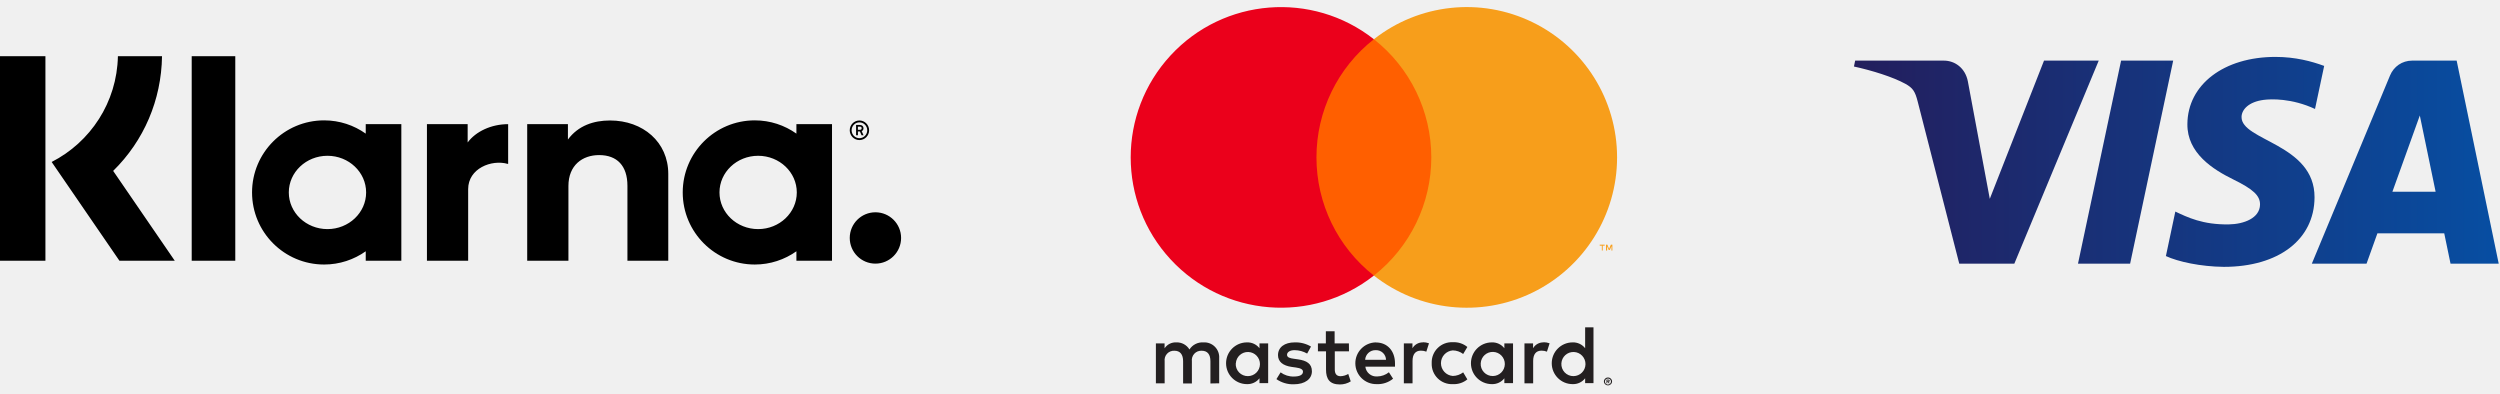
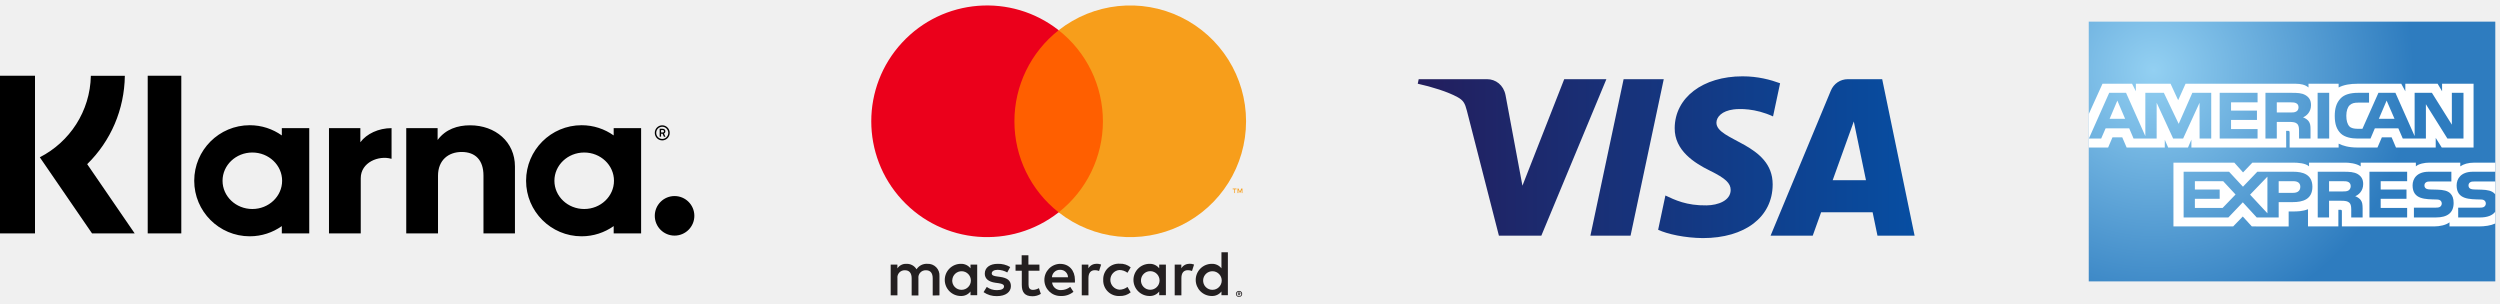
- <svg xmlns="http://www.w3.org/2000/svg" width="178px" height="28px" viewBox="0 0 178 28" version="1.1">
+ <svg xmlns="http://www.w3.org/2000/svg" width="231px" height="28px" viewBox="0 0 231 28" version="1.1">
  <defs>
    <linearGradient x1="-1.64477485e-15%" y1="50%" x2="100%" y2="50%" id="linearGradient-1">
      <stop stop-color="#231E5D" offset="0%" />
      <stop stop-color="#074EA2" offset="100%" />
    </linearGradient>
+     <radialGradient cx="15.981%" cy="18.773%" fx="15.981%" fy="18.773%" r="100%" gradientTransform="translate(0.159806,0.187727),scale(0.638889,1),rotate(90),translate(-0.159806,-0.187727)" id="radialGradient-2">
+       <stop stop-color="#93D0F2" offset="0%" />
+       <stop stop-color="#2E7CBF" offset="100%" />
+     </radialGradient>
  </defs>
  <g id="Page-1" stroke="none" stroke-width="1" fill="none" fill-rule="evenodd">
-     <g id="Desktop-HD-Copy-4" transform="translate(-947, -517)" fill-rule="nonzero">
+     <g id="Desktop-HD-Copy-4" transform="translate(-947, -517)">
      <g id="payment-logos" transform="translate(947, 517)">
-         <g id="klarna" transform="translate(0, 4)" fill="#000000">
+         <g id="klarna" transform="translate(0, 7)" fill-rule="nonzero" fill="#000000">
          <path d="M13.649,14.564 L16.752,14.564 L16.752,5.17241379e-05 L13.649,5.17241379e-05 L13.649,14.564 Z M33.297,6.143 L33.297,4.84 L33.258,4.84 L33.258,4.839 L30.55,4.839 L30.55,4.84 L30.398,4.84 L30.398,14.564 L33.333,14.564 L33.333,9.468 C33.333,7.989 35.001,7.34 36.145,7.668 C36.157,7.672 36.168,7.67 36.18,7.67 L36.18,4.84 C34.978,4.84 33.874,5.362 33.297,6.143 L33.297,6.143 Z M23.316,12.312 C21.796,12.312 20.563,11.143 20.563,9.702 C20.563,8.26 21.796,7.092 23.316,7.092 C24.836,7.092 26.068,8.26 26.068,9.702 C26.068,11.143 24.836,12.312 23.316,12.312 L23.316,12.312 Z M26.04,5.514 C25.203,4.92 24.181,4.57 23.077,4.57 C20.243,4.57 17.946,6.868 17.946,9.702 C17.946,12.536 20.243,14.834 23.077,14.834 C24.181,14.834 25.203,14.484 26.04,13.891 L26.04,14.564 L28.575,14.564 L28.575,4.84 L26.04,4.84 L26.04,5.514 Z M43.436,4.578 C42.273,4.578 41.172,4.939 40.436,5.935 L40.436,4.84 L40.397,4.84 L40.397,4.839 L37.689,4.839 L37.689,4.84 L37.537,4.84 L37.537,14.564 L40.472,14.564 L40.472,9.245 C40.472,7.766 41.464,7.042 42.658,7.042 C43.937,7.042 44.673,7.807 44.673,9.225 L44.673,14.564 L47.581,14.564 L47.581,8.38 C47.581,6.117 45.782,4.578 43.436,4.578 L43.436,4.578 Z M62.33,11.115 C61.321,11.115 60.502,11.933 60.502,12.942 C60.502,13.952 61.321,14.77 62.33,14.77 C63.339,14.77 64.158,13.952 64.158,12.942 C64.158,11.933 63.339,11.115 62.33,11.115 L62.33,11.115 Z M53.98,12.312 C52.459,12.312 51.227,11.143 51.227,9.702 C51.227,8.26 52.459,7.092 53.98,7.092 C55.499,7.092 56.732,8.26 56.732,9.702 C56.732,11.143 55.499,12.312 53.98,12.312 L53.98,12.312 Z M56.704,5.514 C55.867,4.92 54.845,4.57 53.741,4.57 C50.907,4.57 48.61,6.868 48.61,9.702 C48.61,12.536 50.907,14.834 53.741,14.834 C54.845,14.834 55.867,14.484 56.704,13.891 L56.704,14.564 L59.239,14.564 L59.239,4.84 L56.704,4.84 L56.704,5.514 Z M61.082,5.017 L61.223,5.017 C61.312,5.017 61.349,5.06 61.349,5.127 C61.349,5.193 61.325,5.242 61.223,5.242 L61.082,5.242 L61.082,5.017 Z M61.084,5.36 L61.225,5.36 L61.344,5.632 L61.485,5.632 L61.353,5.338 C61.438,5.3 61.481,5.227 61.481,5.127 C61.481,4.989 61.376,4.897 61.223,4.897 L60.953,4.897 L60.953,5.63 L61.084,5.63 L61.084,5.36 Z M0,14.564 L3.234,14.564 L3.234,5.17241379e-05 L0,5.17241379e-05 L0,14.564 Z M11.536,0.001 L8.395,0.001 C8.331,3.289 6.432,6.127 3.678,7.532 L8.503,14.564 L12.443,14.564 L8.057,8.168 C10.247,6.019 11.491,3.123 11.536,0.001 L11.536,0.001 Z M61.191,4.712 C61.498,4.712 61.748,4.965 61.748,5.276 C61.748,5.587 61.498,5.839 61.191,5.839 C60.884,5.839 60.635,5.587 60.635,5.276 C60.635,4.965 60.884,4.712 61.191,4.712 L61.191,4.712 Z M61.191,5.973 C61.572,5.973 61.881,5.66 61.881,5.276 C61.881,4.891 61.572,4.578 61.191,4.578 C60.81,4.578 60.502,4.891 60.502,5.276 C60.502,5.66 60.81,5.973 61.191,5.973 L61.191,5.973 Z" id="Page-1" />
        </g>
-         <g id="mc_vrt_pos" transform="translate(80, 0)">
+         <g id="mc_vrt_pos" transform="translate(80, 0)" fill-rule="nonzero">
          <path d="M6.806,27.291 L6.806,25.507 C6.827,25.204 6.716,24.906 6.502,24.69 C6.288,24.474 5.992,24.36 5.688,24.378 C5.288,24.351 4.905,24.545 4.689,24.883 C4.492,24.555 4.132,24.361 3.75,24.378 C3.417,24.361 3.101,24.521 2.918,24.8 L2.918,24.449 L2.299,24.449 L2.299,27.291 L2.923,27.291 L2.923,25.727 C2.897,25.53 2.959,25.332 3.093,25.186 C3.228,25.04 3.421,24.961 3.619,24.972 C4.029,24.972 4.237,25.24 4.237,25.721 L4.237,27.303 L4.862,27.303 L4.862,25.727 C4.836,25.531 4.899,25.333 5.033,25.187 C5.167,25.041 5.359,24.963 5.557,24.972 C5.979,24.972 6.182,25.24 6.182,25.721 L6.182,27.303 L6.806,27.291 Z M16.042,24.449 L15.025,24.449 L15.025,23.587 L14.401,23.587 L14.401,24.449 L13.836,24.449 L13.836,25.014 L14.413,25.014 L14.413,26.322 C14.413,26.982 14.669,27.374 15.4,27.374 C15.673,27.375 15.941,27.299 16.173,27.154 L15.995,26.625 C15.829,26.724 15.641,26.779 15.448,26.786 C15.15,26.786 15.037,26.595 15.037,26.31 L15.037,25.014 L16.048,25.014 L16.042,24.449 Z M21.316,24.378 C21.009,24.369 20.721,24.528 20.567,24.794 L20.567,24.449 L19.954,24.449 L19.954,27.291 L20.573,27.291 L20.573,25.698 C20.573,25.228 20.775,24.966 21.167,24.966 C21.299,24.964 21.431,24.989 21.554,25.038 L21.744,24.443 C21.603,24.393 21.454,24.366 21.304,24.366 L21.316,24.378 Z M13.343,24.675 C12.993,24.467 12.59,24.364 12.184,24.378 C11.464,24.378 10.994,24.722 10.994,25.287 C10.994,25.751 11.339,26.036 11.975,26.126 L12.273,26.167 C12.612,26.215 12.772,26.304 12.772,26.464 C12.772,26.684 12.546,26.809 12.124,26.809 C11.785,26.819 11.452,26.714 11.179,26.512 L10.881,26.994 C11.242,27.245 11.673,27.374 12.112,27.362 C12.933,27.362 13.408,26.976 13.408,26.435 C13.408,25.894 13.034,25.674 12.415,25.585 L12.118,25.543 C11.851,25.507 11.637,25.454 11.637,25.263 C11.637,25.073 11.839,24.931 12.178,24.931 C12.491,24.934 12.798,25.018 13.069,25.174 L13.343,24.675 Z M29.904,24.378 C29.597,24.369 29.309,24.528 29.155,24.794 L29.155,24.449 L28.542,24.449 L28.542,27.291 L29.161,27.291 L29.161,25.698 C29.161,25.228 29.363,24.966 29.755,24.966 C29.888,24.964 30.019,24.989 30.142,25.038 L30.332,24.443 C30.191,24.393 30.042,24.366 29.892,24.366 L29.904,24.378 Z M21.937,25.864 C21.922,26.268 22.078,26.659 22.367,26.942 C22.655,27.225 23.05,27.373 23.453,27.35 C23.824,27.369 24.189,27.248 24.476,27.011 L24.178,26.512 C23.965,26.675 23.704,26.765 23.435,26.768 C22.961,26.729 22.596,26.334 22.596,25.858 C22.596,25.383 22.961,24.987 23.435,24.948 C23.704,24.951 23.965,25.041 24.178,25.204 L24.476,24.705 C24.189,24.468 23.824,24.347 23.453,24.366 C23.05,24.343 22.655,24.491 22.367,24.774 C22.078,25.057 21.922,25.448 21.937,25.852 L21.937,25.864 Z M27.728,25.864 L27.728,24.449 L27.11,24.449 L27.11,24.794 C26.897,24.52 26.565,24.365 26.218,24.378 C25.397,24.378 24.731,25.043 24.731,25.864 C24.731,26.685 25.397,27.35 26.218,27.35 C26.565,27.363 26.897,27.208 27.11,26.934 L27.11,27.279 L27.728,27.279 L27.728,25.864 Z M25.427,25.864 C25.454,25.397 25.85,25.038 26.317,25.056 C26.784,25.074 27.151,25.461 27.144,25.928 C27.136,26.396 26.756,26.771 26.289,26.774 C26.051,26.777 25.823,26.68 25.659,26.507 C25.495,26.335 25.411,26.101 25.427,25.864 L25.427,25.864 Z M17.965,24.378 C17.145,24.389 16.488,25.064 16.5,25.885 C16.511,26.706 17.186,27.362 18.007,27.35 C18.435,27.372 18.855,27.235 19.187,26.964 L18.89,26.506 C18.655,26.694 18.364,26.799 18.064,26.803 C17.639,26.84 17.262,26.532 17.213,26.108 L19.324,26.108 C19.324,26.03 19.324,25.953 19.324,25.87 C19.324,24.978 18.771,24.384 17.974,24.384 L17.965,24.378 Z M17.965,24.931 C18.152,24.927 18.333,24.997 18.468,25.126 C18.603,25.256 18.681,25.433 18.685,25.62 L17.198,25.62 C17.221,25.223 17.556,24.917 17.954,24.931 L17.965,24.931 Z M33.456,25.87 L33.456,23.307 L32.862,23.307 L32.862,24.794 C32.649,24.52 32.317,24.365 31.97,24.378 C31.149,24.378 30.484,25.043 30.484,25.864 C30.484,26.685 31.149,27.35 31.97,27.35 C32.317,27.363 32.649,27.208 32.862,26.934 L32.862,27.279 L33.456,27.279 L33.456,25.87 Z M34.488,26.878 C34.526,26.877 34.565,26.884 34.601,26.898 C34.635,26.912 34.666,26.933 34.693,26.958 C34.719,26.984 34.74,27.014 34.755,27.047 C34.786,27.117 34.786,27.197 34.755,27.267 C34.74,27.3 34.719,27.331 34.693,27.356 C34.666,27.382 34.635,27.402 34.601,27.416 C34.565,27.431 34.527,27.44 34.488,27.44 C34.373,27.439 34.269,27.372 34.22,27.267 C34.19,27.197 34.19,27.117 34.22,27.047 C34.235,27.014 34.257,26.984 34.283,26.958 C34.309,26.933 34.341,26.912 34.375,26.898 C34.414,26.883 34.455,26.876 34.497,26.878 L34.488,26.878 Z M34.488,27.38 C34.518,27.38 34.547,27.374 34.574,27.362 C34.6,27.351 34.623,27.335 34.642,27.315 C34.72,27.231 34.72,27.101 34.642,27.017 C34.623,26.997 34.6,26.981 34.574,26.97 C34.547,26.958 34.518,26.952 34.488,26.952 C34.458,26.952 34.429,26.958 34.402,26.97 C34.375,26.981 34.351,26.997 34.33,27.017 C34.253,27.101 34.253,27.231 34.33,27.315 C34.351,27.335 34.375,27.351 34.402,27.362 C34.432,27.375 34.464,27.381 34.497,27.38 L34.488,27.38 Z M34.506,27.026 C34.533,27.025 34.561,27.033 34.583,27.05 C34.601,27.065 34.611,27.089 34.61,27.113 C34.611,27.132 34.603,27.152 34.589,27.166 C34.572,27.182 34.55,27.191 34.526,27.193 L34.613,27.291 L34.544,27.291 L34.464,27.193 L34.437,27.193 L34.437,27.291 L34.381,27.291 L34.381,27.029 L34.506,27.026 Z M34.44,27.077 L34.44,27.148 L34.506,27.148 C34.517,27.152 34.53,27.152 34.541,27.148 C34.546,27.14 34.546,27.13 34.541,27.121 C34.546,27.113 34.546,27.103 34.541,27.095 C34.53,27.091 34.517,27.091 34.506,27.095 L34.44,27.077 Z M31.17,25.87 C31.198,25.403 31.593,25.044 32.06,25.062 C32.527,25.079 32.894,25.467 32.887,25.934 C32.879,26.402 32.5,26.777 32.032,26.78 C31.794,26.783 31.566,26.686 31.402,26.513 C31.239,26.341 31.155,26.107 31.17,25.87 L31.17,25.87 Z M10.293,25.87 L10.293,24.449 L9.675,24.449 L9.675,24.794 C9.462,24.52 9.13,24.365 8.783,24.378 C7.962,24.378 7.296,25.043 7.296,25.864 C7.296,26.685 7.962,27.35 8.783,27.35 C9.13,27.363 9.462,27.208 9.675,26.934 L9.675,27.279 L10.293,27.279 L10.293,25.87 Z M7.992,25.87 C8.019,25.403 8.415,25.044 8.882,25.062 C9.349,25.079 9.716,25.467 9.709,25.934 C9.701,26.402 9.321,26.777 8.854,26.78 C8.615,26.784 8.385,26.688 8.22,26.516 C8.055,26.343 7.97,26.108 7.986,25.87 L7.992,25.87 Z" id="Shape" fill="#231F20" />
          <g id="_Group_" transform="translate(0.459085, 0.459085)">
            <rect id="Rectangle-path" fill="#FF5F00" x="12.679" y="2.334" width="9.364" height="16.829" />
            <path d="M13.273,10.749 C13.27,7.465 14.777,4.361 17.361,2.334 C12.973,-1.115 6.672,-0.612 2.886,3.487 C-0.9,7.587 -0.9,13.908 2.886,18.008 C6.672,22.108 12.973,22.611 17.361,19.162 C14.778,17.135 13.271,14.033 13.273,10.749 L13.273,10.749 Z" id="_Path_" fill="#EB001B" />
            <path d="M34.677,10.749 C34.677,14.847 32.337,18.584 28.652,20.375 C24.966,22.166 20.582,21.695 17.361,19.162 C19.942,17.133 21.45,14.031 21.45,10.748 C21.45,7.464 19.942,4.363 17.361,2.334 C20.582,-0.199 24.966,-0.67 28.652,1.121 C32.337,2.911 34.677,6.649 34.677,10.746 L34.677,10.749 Z" id="Shape" fill="#F79E1B" />
            <path d="M33.654,17.379 L33.654,17.034 L33.794,17.034 L33.794,16.962 L33.44,16.962 L33.44,17.034 L33.592,17.034 L33.592,17.379 L33.654,17.379 Z M34.341,17.379 L34.341,16.962 L34.234,16.962 L34.109,17.26 L33.984,16.962 L33.889,16.962 L33.889,17.379 L33.966,17.379 L33.966,17.066 L34.082,17.337 L34.163,17.337 L34.278,17.066 L34.278,17.382 L34.341,17.379 Z" id="Shape" fill="#F79E1B" />
          </g>
        </g>
-         <g id="visa" transform="translate(132, 4)" fill="url(#linearGradient-1)">
+         <g id="visa" transform="translate(131, 7)" fill-rule="nonzero" fill="url(#linearGradient-1)">
          <path d="M22.731,0.316 L19.664,14.774 L15.953,14.774 L19.022,0.316 L22.731,0.316 L22.731,0.316 Z M38.339,9.651 L40.291,4.223 L41.416,9.651 L38.339,9.651 L38.339,9.651 Z M42.478,14.774 L45.909,14.774 L42.914,0.316 L39.748,0.316 C39.036,0.316 38.435,0.734 38.169,1.377 L32.602,14.774 L36.497,14.774 L37.271,12.614 L42.03,12.614 L42.478,14.774 Z M32.795,10.053 C32.812,6.238 27.562,6.027 27.598,4.323 C27.609,3.804 28.099,3.253 29.172,3.112 C29.702,3.042 31.168,2.988 32.829,3.758 L33.481,0.693 C32.587,0.366 31.439,0.052 30.01,0.052 C26.344,0.052 23.762,2.017 23.742,4.831 C23.717,6.913 25.584,8.073 26.99,8.766 C28.435,9.474 28.919,9.929 28.914,10.562 C28.903,11.533 27.761,11.961 26.693,11.977 C24.828,12.007 23.746,11.469 22.883,11.064 L22.212,14.232 C23.078,14.633 24.678,14.983 26.337,15 C30.234,15 32.783,13.06 32.795,10.053 L32.795,10.053 Z M17.43,0.316 L11.42,14.774 L7.499,14.774 L4.541,3.236 C4.361,2.525 4.206,2.265 3.66,1.966 C2.768,1.478 1.295,1.02 0,0.736 L0.087,0.316 L6.4,0.316 C7.204,0.316 7.928,0.856 8.111,1.79 L9.673,10.157 L13.534,0.316 L17.43,0.316 L17.43,0.316 Z" id="Shape" />
+         </g>
+         <g id="American-Express" transform="translate(193, 2)">
+           <rect id="Card" fill="url(#radialGradient-2)" x="0" y="0" width="37.565" height="24" />
+           <path d="M37.565,14.768 L35.666,14.768 C35.475,14.768 35.349,14.773 35.245,14.843 C35.133,14.913 35.09,15.014 35.09,15.148 C35.09,15.307 35.183,15.415 35.318,15.463 C35.429,15.498 35.547,15.51 35.719,15.51 L36.284,15.525 C36.856,15.539 37.237,15.634 37.472,15.865 C37.511,15.897 37.538,15.934 37.565,15.969 L37.565,14.768 Z M37.565,17.552 C37.313,17.911 36.82,18.093 36.151,18.093 L34.136,18.093 L34.136,17.186 L36.143,17.186 C36.341,17.186 36.479,17.162 36.565,17.082 C36.638,17.015 36.69,16.922 36.69,16.806 C36.69,16.683 36.638,16.586 36.561,16.527 C36.486,16.463 36.377,16.433 36.192,16.433 C35.213,16.402 33.992,16.463 33.992,15.126 C33.992,14.513 34.392,13.869 35.489,13.869 L37.565,13.869 L37.565,13.028 L35.635,13.028 C35.053,13.028 34.629,13.163 34.331,13.372 L34.331,13.028 L31.473,13.028 C31.017,13.028 30.481,13.138 30.226,13.372 L30.226,13.028 L25.127,13.028 L25.127,13.372 C24.72,13.089 24.037,13.028 23.721,13.028 L20.354,13.028 L20.354,13.372 C20.033,13.072 19.319,13.028 18.883,13.028 L15.119,13.028 L14.258,13.93 L13.451,13.028 L7.826,13.028 L7.826,18.922 L13.345,18.922 L14.233,18.005 L15.07,18.922 L18.472,18.925 L18.472,17.538 L18.805,17.538 C19.255,17.546 19.788,17.526 20.259,17.33 L20.259,18.922 L23.065,18.922 L23.065,17.385 L23.2,17.385 C23.372,17.385 23.389,17.393 23.389,17.559 L23.389,18.922 L31.914,18.922 C32.454,18.922 33.019,18.788 33.333,18.544 L33.333,18.922 L36.036,18.922 C36.598,18.922 37.149,18.844 37.565,18.65 L37.565,17.552 L37.565,17.552 Z M33.405,15.865 C33.608,16.068 33.715,16.325 33.715,16.76 C33.715,17.668 33.13,18.093 32.078,18.093 L30.046,18.093 L30.046,17.186 L32.07,17.186 C32.269,17.186 32.407,17.162 32.494,17.082 C32.566,17.015 32.619,16.922 32.619,16.806 C32.619,16.683 32.563,16.586 32.493,16.527 C32.413,16.463 32.302,16.433 32.118,16.433 C31.144,16.402 29.923,16.463 29.923,15.126 C29.923,14.513 30.32,13.869 31.413,13.869 L33.506,13.869 L33.506,14.768 L31.593,14.768 C31.402,14.768 31.278,14.775 31.172,14.843 C31.06,14.913 31.017,15.014 31.017,15.148 C31.017,15.307 31.114,15.415 31.246,15.463 C31.355,15.498 31.473,15.51 31.651,15.51 L32.215,15.525 C32.78,15.539 33.168,15.634 33.405,15.865 L33.405,15.865 Z M23.991,15.604 C23.85,15.684 23.676,15.69 23.472,15.69 L22.205,15.69 L22.205,14.742 L23.492,14.742 C23.676,14.742 23.864,14.745 23.991,14.818 C24.123,14.886 24.206,15.017 24.206,15.198 C24.206,15.378 24.123,15.525 23.991,15.604 L23.991,15.604 Z M24.621,16.13 C24.851,16.212 25.041,16.362 25.131,16.485 C25.278,16.69 25.299,16.883 25.306,17.255 L25.306,18.093 L24.254,18.093 L24.254,17.564 C24.254,17.31 24.28,16.932 24.088,16.738 C23.933,16.586 23.702,16.55 23.321,16.55 L22.205,16.55 L22.205,18.093 L21.159,18.093 L21.159,13.869 L23.569,13.869 C24.095,13.869 24.482,13.891 24.823,14.068 C25.152,14.259 25.358,14.524 25.358,15.005 C25.358,15.68 24.894,16.024 24.621,16.13 L24.621,16.13 Z M25.937,13.869 L29.42,13.869 L29.42,14.742 L26.976,14.742 L26.976,15.51 L29.36,15.51 L29.36,16.371 L26.976,16.371 L26.976,17.211 L29.42,17.216 L29.42,18.093 L25.937,18.093 L25.937,13.869 L25.937,13.869 Z M18.899,15.818 L17.55,15.818 L17.55,14.742 L18.909,14.742 C19.287,14.742 19.548,14.891 19.548,15.259 C19.548,15.625 19.299,15.818 18.899,15.818 L18.899,15.818 Z M16.509,17.708 L14.906,15.987 L16.509,14.322 L16.509,17.708 L16.509,17.708 Z M12.372,17.211 L9.807,17.211 L9.807,16.371 L12.098,16.371 L12.098,15.51 L9.807,15.51 L9.807,14.742 L12.422,14.742 L13.565,15.972 L12.372,17.211 L12.372,17.211 Z M20.666,15.259 C20.666,16.433 19.762,16.675 18.853,16.675 L17.55,16.675 L17.55,18.093 L15.522,18.093 L14.236,16.694 L12.902,18.093 L8.767,18.093 L8.767,13.869 L12.966,13.869 L14.25,15.252 L15.575,13.869 L18.909,13.869 C19.739,13.869 20.666,14.09 20.666,15.259 L20.666,15.259 Z" id="Express" fill="#FFFFFF" />
+           <path d="M3.362,8.978 L2.643,7.295 L1.93,8.978 L3.362,8.978 Z M19.167,8.308 C19.022,8.391 18.852,8.394 18.648,8.394 L17.376,8.394 L17.376,7.457 L18.667,7.457 C18.849,7.457 19.037,7.466 19.162,7.534 C19.299,7.595 19.384,7.726 19.384,7.907 C19.384,8.091 19.304,8.24 19.167,8.308 L19.167,8.308 Z M28.253,8.978 L27.524,7.295 L26.805,8.978 L28.253,8.978 L28.253,8.978 Z M11.317,10.801 L10.243,10.801 L10.238,7.494 L8.72,10.801 L7.799,10.801 L6.275,7.491 L6.275,10.801 L4.141,10.801 L3.74,9.859 L1.558,9.859 L1.149,10.801 L0.012,10.801 L1.89,6.577 L3.447,6.577 L5.229,10.575 L5.229,6.577 L6.941,6.577 L8.311,9.443 L9.572,6.577 L11.317,6.577 L11.317,10.801 L11.317,10.801 Z M15.6,10.801 L12.099,10.801 L12.099,6.577 L15.6,6.577 L15.6,7.457 L13.148,7.457 L13.148,8.217 L15.543,8.217 L15.543,9.083 L13.148,9.083 L13.148,9.927 L15.6,9.927 L15.6,10.801 L15.6,10.801 Z M20.538,7.715 C20.538,8.388 20.071,8.736 19.799,8.841 C20.029,8.924 20.225,9.073 20.316,9.196 C20.466,9.406 20.492,9.593 20.492,9.97 L20.492,10.801 L19.434,10.801 L19.431,10.268 C19.431,10.013 19.457,9.648 19.265,9.446 C19.111,9.296 18.88,9.265 18.502,9.265 L17.376,9.265 L17.376,10.801 L16.328,10.801 L16.328,6.577 L18.738,6.577 C19.275,6.577 19.67,6.59 20.008,6.781 C20.339,6.968 20.538,7.244 20.538,7.715 L20.538,7.715 Z M21.148,6.577 L22.217,6.577 L22.217,10.799 L21.148,10.799 L21.148,6.577 Z M34.626,10.801 L33.14,10.801 L31.153,7.63 L31.153,10.801 L29.016,10.801 L28.607,9.859 L26.434,9.859 L26.035,10.801 L24.809,10.801 C24.298,10.801 23.656,10.692 23.288,10.334 C22.922,9.975 22.731,9.489 22.731,8.722 C22.731,8.095 22.845,7.522 23.294,7.069 C23.633,6.733 24.164,6.577 24.885,6.577 L25.9,6.577 L25.9,7.482 L24.909,7.482 C24.527,7.482 24.309,7.537 24.099,7.733 C23.92,7.91 23.8,8.247 23.8,8.69 C23.8,9.141 23.892,9.468 24.087,9.681 C24.249,9.849 24.542,9.899 24.818,9.899 L25.289,9.899 L26.767,6.577 L28.337,6.577 L30.112,10.572 L30.112,6.577 L31.709,6.577 L33.551,9.519 L33.551,6.577 L34.626,6.577 L34.626,10.801 L34.626,10.801 Z M1.791,11.63 L2.192,10.692 L3.098,10.692 L3.501,11.63 L7.025,11.63 L7.025,10.912 L7.341,11.633 L9.169,11.633 L9.485,10.902 L9.485,11.63 L18.244,11.63 L18.238,10.091 L18.408,10.091 C18.525,10.094 18.562,10.104 18.562,10.293 L18.562,11.63 L23.089,11.63 L23.089,11.272 C23.457,11.461 24.025,11.63 24.772,11.63 L26.679,11.63 L27.083,10.692 L27.987,10.692 L28.388,11.63 L32.06,11.63 L32.06,10.739 L32.616,11.63 L35.558,11.63 L35.558,5.739 L32.648,5.739 L32.648,6.434 L32.238,5.739 L29.251,5.739 L29.251,6.434 L28.877,5.739 L24.838,5.739 C24.164,5.739 23.57,5.831 23.089,6.084 L23.089,5.739 L20.305,5.739 L20.305,6.084 C20,5.824 19.583,5.739 19.122,5.739 L8.945,5.739 L8.262,7.26 L7.56,5.739 L4.355,5.739 L4.355,6.434 L4.002,5.739 L1.27,5.739 L0,8.541 L0,11.63 L1.791,11.63 Z" id="American" fill="#FFFFFF" />
        </g>
      </g>
    </g>
  </g>
</svg>
